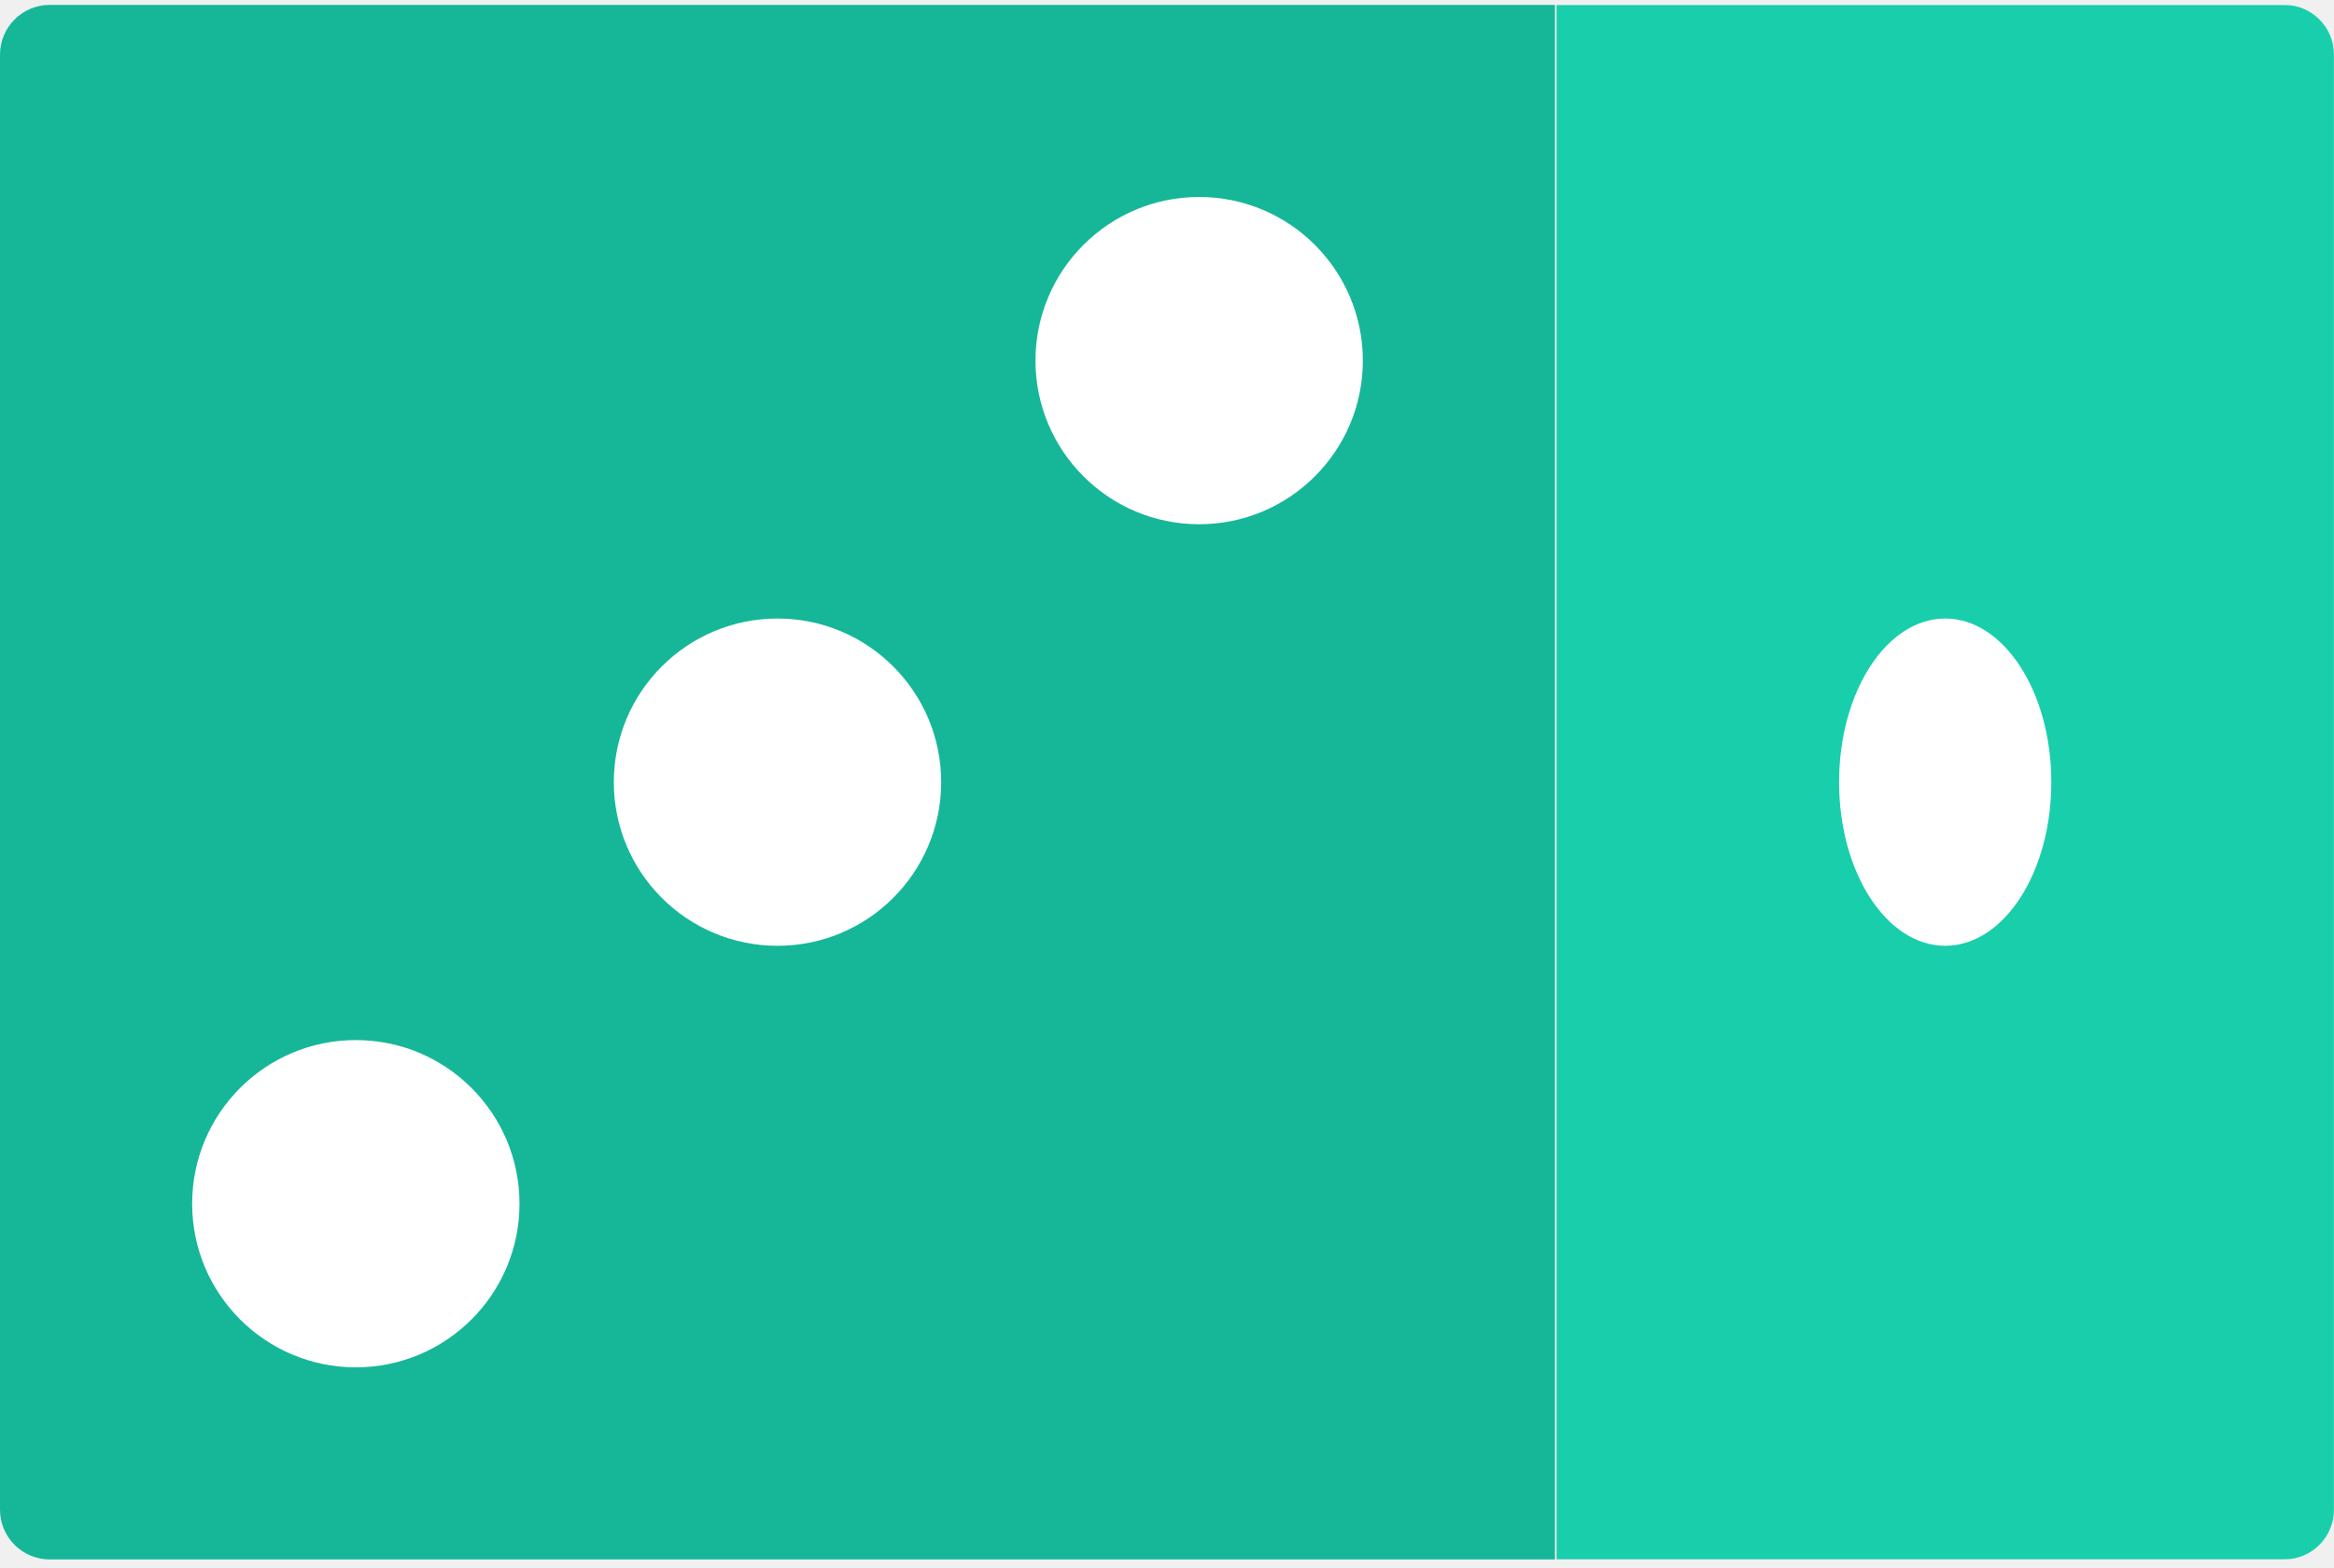
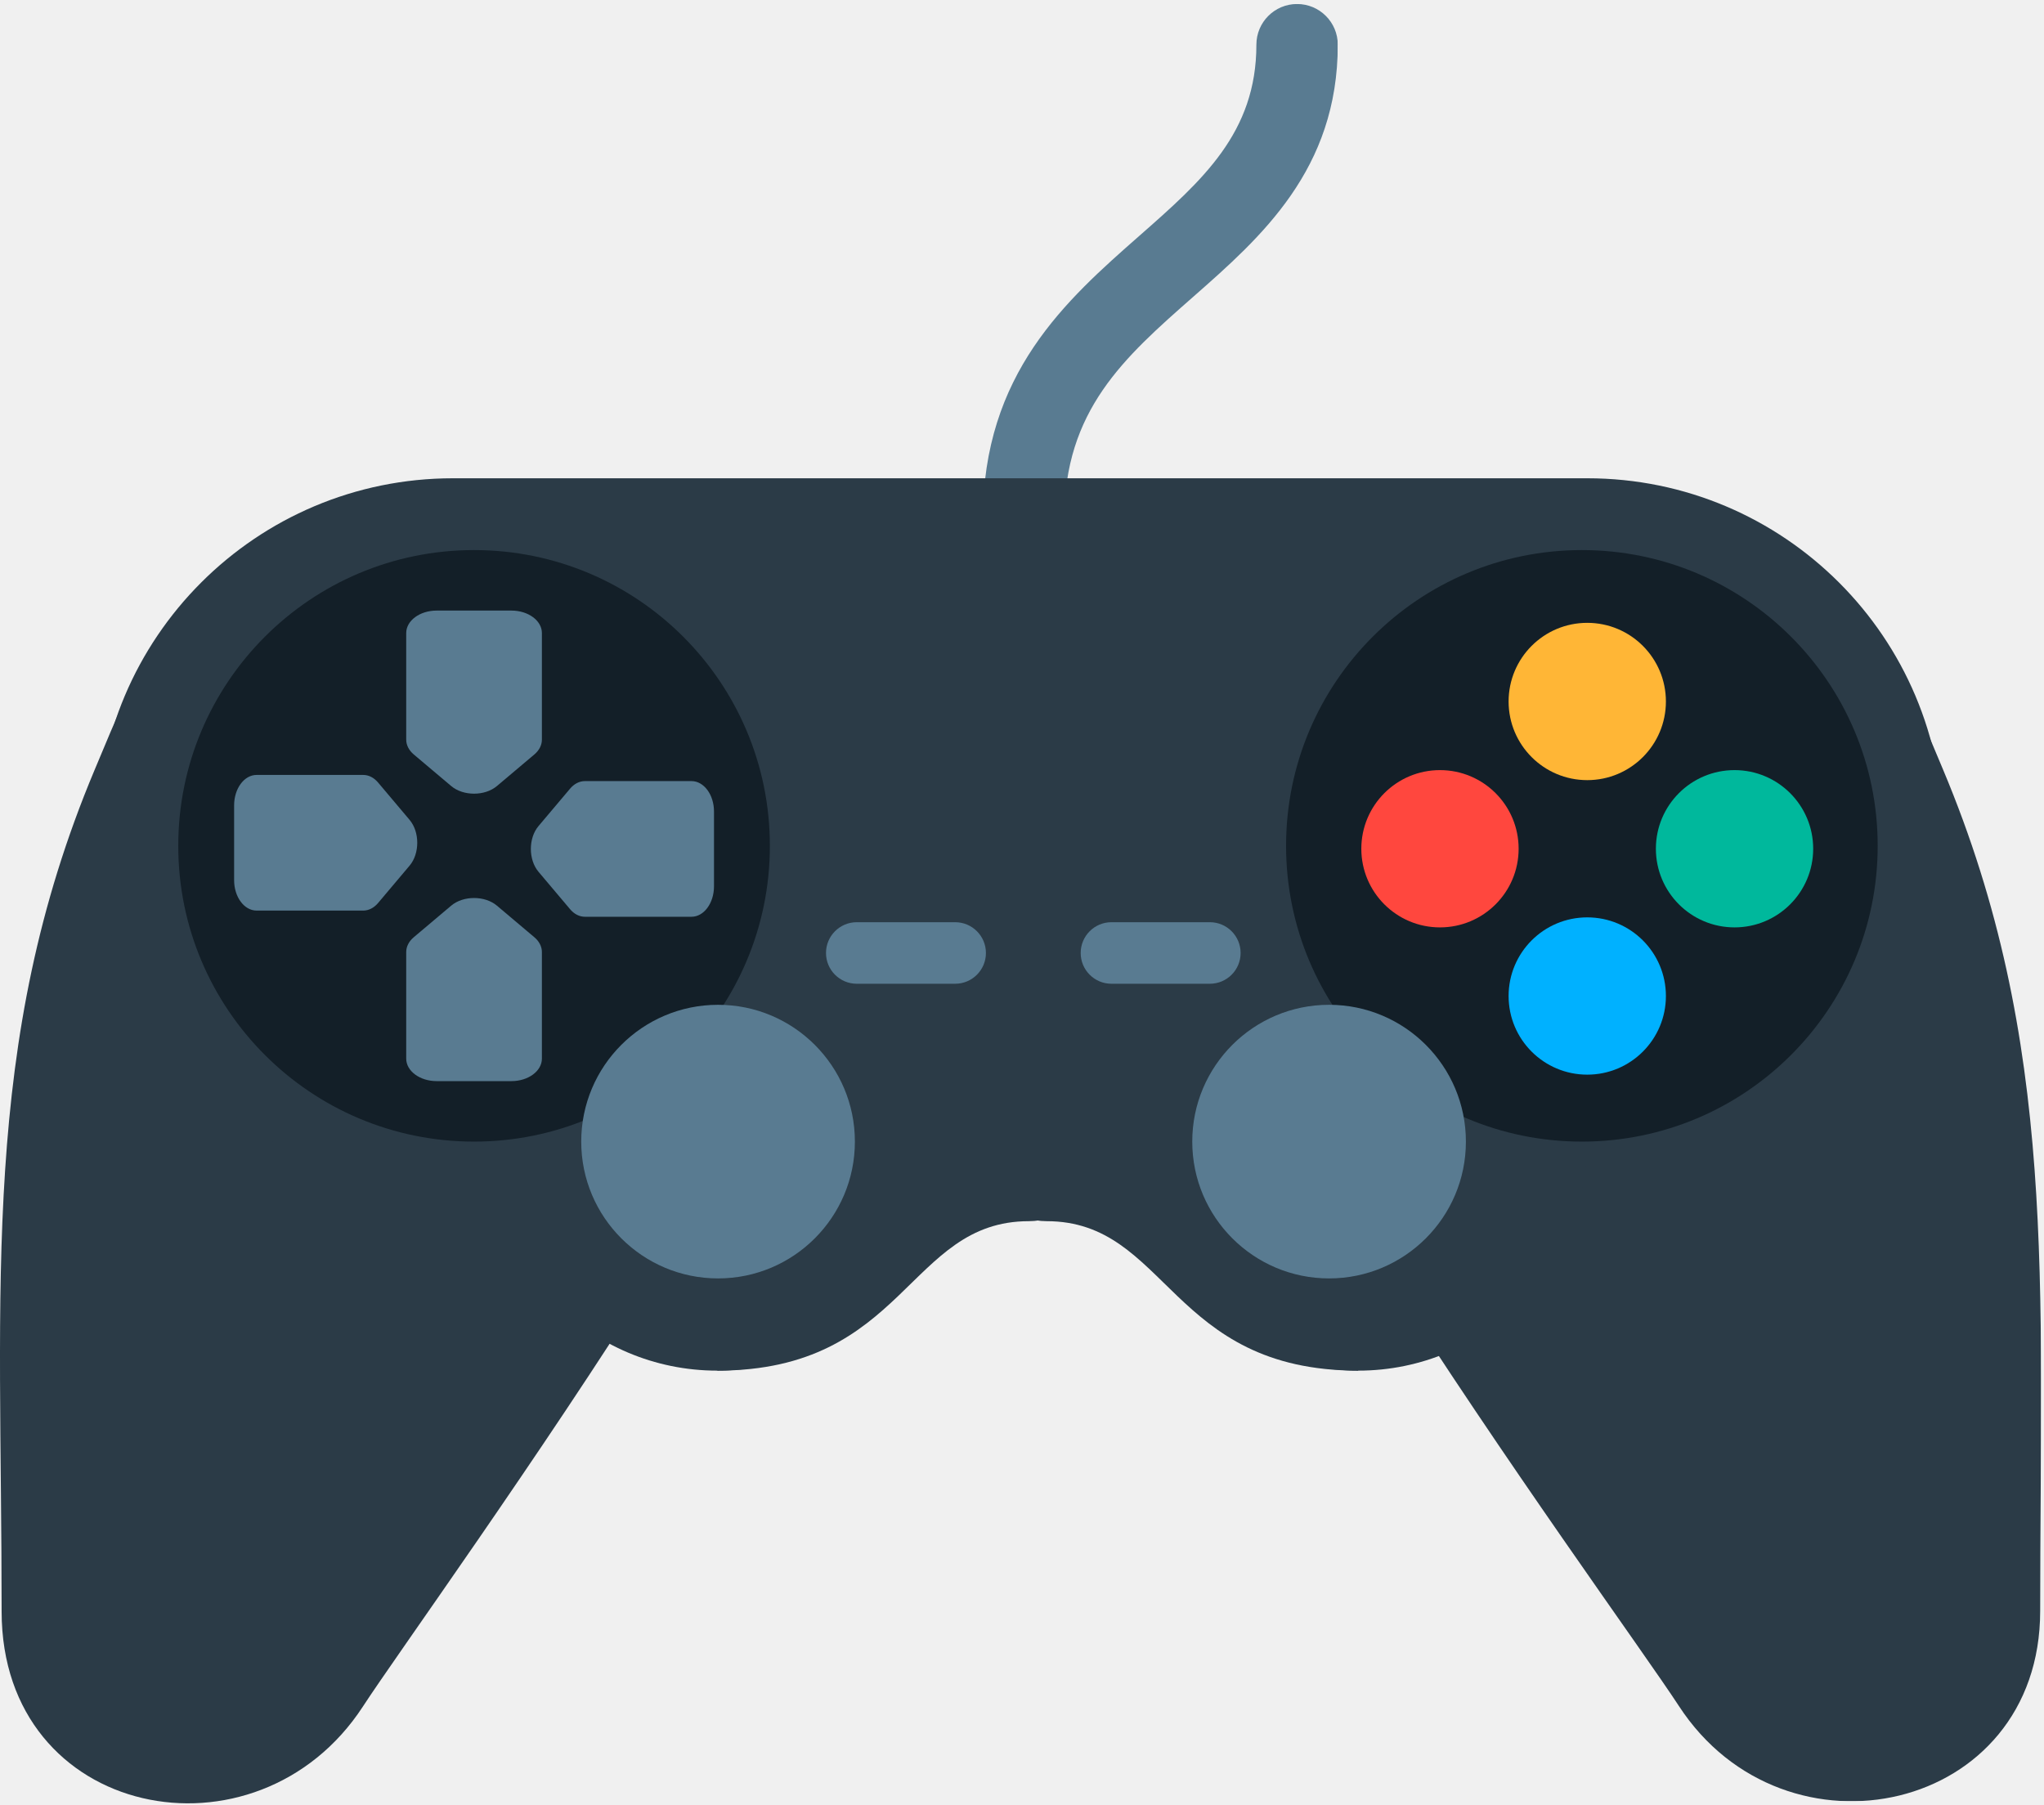
- <svg xmlns="http://www.w3.org/2000/svg" xmlns:xlink="http://www.w3.org/1999/xlink" width="128px" height="86px" viewBox="0 0 128 86" version="1.1">
+ <svg xmlns="http://www.w3.org/2000/svg" xmlns:xlink="http://www.w3.org/1999/xlink" width="128px" height="113px" viewBox="0 0 128 113" version="1.1">
  <defs>
-     <polygon id="path-1" points="21.344 85.333 42.664 85.333 42.664 0.056 21.344 0.056 0.025 0.056 0.025 85.333 21.344 85.333" />
+     <polygon id="path-1" points="22.405 0.058 0.18 0.058 0.18 34.886 22.405 34.886 22.405 0.058" />
+     <polygon id="path-3" points="0 32.338 0 0.058 127.82 0.058 127.82 112.72 0 112.72 0 32.338 -2.74080099e-05 112.72 54.735 112.72 54.735 32.338 -3.38813179e-21 32.338" />
+     <polygon id="path-5" points="55.178 80.308 55.178 0.025 0.221 0.025 0.221 80.308 55.178 80.308" />
  </defs>
-   <g id="Page-1" stroke="none" stroke-width="1" fill="none" fill-rule="evenodd">
-     <g id="Group-41">
+   <g id="Wireframes" stroke="none" stroke-width="1" fill="none" fill-rule="evenodd">
+     <g id="Group-36">
+       <path d="M0.102,100.932 C0.102,80.371 -1.254,65.319 5.921,48.228 C8.65,41.717 10.699,36.199 18.25,33.813 C33.932,28.857 62.822,39.392 52.593,52.289 C57.74,58.487 27.025,100.285 22.726,106.882 C16.081,117.079 0.102,113.96 0.102,100.932" id="Fill-1" fill="#2B3B47" />
      <g id="Page-1">
-         <path d="M85.278,85.546 L2.729,85.546 C1.222,85.546 0,84.324 0,82.817 L0,2.997 C0,1.49 1.222,0.268 2.729,0.268 L85.278,0.268 L85.278,85.546 Z" id="Fill-1" fill="#16B798" />
-         <g id="Group-5" transform="translate(85.33333, 0.212528)">
+         <g id="Group-3" transform="translate(61.36986, 0.192877)">
          <mask id="mask-2" fill="white">
            <use xlink:href="#path-1" />
          </mask>
-           <g id="Clip-4" />
-           <path d="M39.935,85.333 L0.025,85.333 L0.025,0.056 L39.935,0.056 C41.442,0.056 42.664,1.278 42.664,2.785 L42.664,82.604 C42.664,84.112 41.442,85.333 39.935,85.333" id="Fill-3" fill="#19CEAB" mask="url(#mask-2)" />
+           <g id="Clip-2" />
+           <path d="M2.728,34.886 C1.321,34.886 0.18,33.745 0.18,32.338 C0.18,23.196 5.394,18.61 9.994,14.564 C13.919,11.112 17.308,8.131 17.308,2.606 C17.308,1.199 18.449,0.058 19.856,0.058 C21.264,0.058 22.405,1.199 22.405,2.606 C22.405,10.435 17.599,14.662 13.359,18.391 C9.022,22.206 5.277,25.501 5.277,32.338 C5.277,33.745 4.136,34.886 2.728,34.886" id="Fill-1" fill="#597B91" mask="url(#mask-2)" />
        </g>
-         <path d="M74.74,19.782 C74.74,24.739 70.721,28.758 65.764,28.758 C60.807,28.758 56.788,24.739 56.788,19.782 C56.788,14.824 60.807,10.806 65.764,10.806 C70.721,10.806 74.74,14.824 74.74,19.782" id="Fill-6" fill="#FFFFFF" />
-         <path d="M112.497,42.907 C112.497,47.864 109.892,51.883 106.678,51.883 C103.464,51.883 100.858,47.864 100.858,42.907 C100.858,37.95 103.464,33.931 106.678,33.931 C109.892,33.931 112.497,37.95 112.497,42.907" id="Fill-8" fill="#FFFFFF" />
-         <path d="M51.615,42.907 C51.615,47.864 47.596,51.883 42.639,51.883 C37.682,51.883 33.663,47.864 33.663,42.907 C33.663,37.95 37.682,33.931 42.639,33.931 C47.596,33.931 51.615,37.95 51.615,42.907" id="Fill-10" fill="#FFFFFF" />
-         <path d="M28.49,66.032 C28.49,70.99 24.471,75.008 19.514,75.008 C14.556,75.008 10.538,70.99 10.538,66.032 C10.538,61.075 14.556,57.056 19.514,57.056 C24.471,57.056 28.49,61.075 28.49,66.032" id="Fill-12" fill="#FFFFFF" />
+         <g id="Group-6" transform="translate(0, 0.192877)">
+           <mask id="mask-4" fill="white">
+             <use xlink:href="#path-3" />
+           </mask>
+           <g id="Clip-5" />
+           <path d="M0.102,100.707 C0.102,80.146 -1.254,65.093 5.921,48.003 C8.65,41.492 10.699,35.974 18.25,33.588 C33.932,28.631 62.822,39.166 52.593,52.063 C57.74,58.262 27.025,100.06 22.726,106.657 C16.081,116.854 0.102,113.735 0.102,100.707" id="Fill-4" fill="#2B3B47" mask="url(#mask-4)" />
+         </g>
+         <g id="Group-9" transform="translate(72.64188, 32.50599)">
+           <mask id="mask-6" fill="white">
+             <use xlink:href="#path-5" />
+           </mask>
+           <g id="Clip-8" />
+           <path d="M55.119,68.394 C55.119,47.833 56.21,32.78 49.035,15.69 C46.307,9.179 44.257,3.661 36.707,1.274 C21.024,-3.682 -7.866,6.853 2.363,19.75 C-2.784,25.948 28.196,67.747 32.495,74.344 C39.14,84.541 55.119,81.079 55.119,68.394" id="Fill-7" fill="#2B3B47" mask="url(#mask-6)" />
+         </g>
+         <path d="M99.397,74.557 L28.365,74.557 C16.049,74.557 6.064,64.572 6.064,52.256 C6.064,39.94 16.049,29.955 28.365,29.955 L99.397,29.955 C111.714,29.955 121.698,39.94 121.698,52.256 C121.698,64.572 111.714,74.557 99.397,74.557" id="Fill-10" fill="#2B3B47" />
+         <path d="M59.263,71.5 C59.263,79.423 52.841,85.845 44.919,85.845 C36.996,85.845 30.574,79.423 30.574,71.5 C30.574,63.578 36.996,57.156 44.919,57.156 C52.841,57.156 59.263,63.578 59.263,71.5" id="Fill-12" fill="#2B3B47" />
+         <path d="M99.397,71.5 C99.397,79.423 92.975,85.845 85.053,85.845 C77.13,85.845 70.708,79.423 70.708,71.5 C70.708,63.578 77.13,57.156 85.053,57.156 C92.975,57.156 99.397,63.578 99.397,71.5" id="Fill-14" fill="#2B3B47" />
+         <path d="M44.919,85.845 C56.723,85.845 56.831,76.484 64.432,76.484 C72.033,76.484 47.087,57.155 47.087,57.155 L44.919,85.845 Z" id="Fill-16" fill="#2B3B47" />
+         <path d="M85.052,85.845 C73.248,85.845 73.14,76.484 65.539,76.484 C57.939,76.484 82.885,57.155 82.885,57.155 L85.052,85.845 Z" id="Fill-18" fill="#2B3B47" />
+         <path d="M117.585,52.976 C117.585,63.207 109.292,71.5 99.061,71.5 C88.83,71.5 80.537,63.207 80.537,52.976 C80.537,42.746 88.83,34.452 99.061,34.452 C109.292,34.452 117.585,42.746 117.585,52.976" id="Fill-20" fill="#131F28" />
+         <path d="M48.211,52.976 C48.211,63.207 39.917,71.5 29.687,71.5 C19.456,71.5 11.163,63.207 11.163,52.976 C11.163,42.746 19.456,34.452 29.687,34.452 C39.917,34.452 48.211,42.746 48.211,52.976" id="Fill-22" fill="#131F28" />
+         <path d="M59.814,61.614 L53.653,61.614 C52.589,61.614 51.726,60.751 51.726,59.687 C51.726,58.622 52.589,57.759 53.653,57.759 L59.814,57.759 C60.878,57.759 61.741,58.622 61.741,59.687 C61.741,60.751 60.878,61.614 59.814,61.614" id="Fill-24" fill="#597B91" />
+         <path d="M75.763,61.614 L69.602,61.614 C68.538,61.614 67.675,60.751 67.675,59.687 C67.675,58.622 68.538,57.759 69.602,57.759 L75.763,57.759 C76.828,57.759 77.69,58.622 77.69,59.687 C77.69,60.751 76.828,61.614 75.763,61.614" id="Fill-26" fill="#597B91" />
+         <path d="M53.535,71.5 C53.535,76.232 49.699,80.069 44.967,80.069 C40.235,80.069 36.398,76.232 36.398,71.5 C36.398,66.768 40.235,62.932 44.967,62.932 C49.699,62.932 53.535,66.768 53.535,71.5" id="Fill-28" fill="#597B91" />
+         <path d="M91.798,71.5 C91.798,76.232 87.962,80.069 83.23,80.069 C78.498,80.069 74.662,76.232 74.662,71.5 C74.662,66.768 78.498,62.932 83.23,62.932 C87.962,62.932 91.798,66.768 91.798,71.5" id="Fill-30" fill="#597B91" />
+         <path d="M104.323,62.382 C104.323,65.102 102.118,67.307 99.397,67.307 C96.677,67.307 94.472,65.102 94.472,62.382 C94.472,59.661 96.677,57.456 99.397,57.456 C102.118,57.456 104.323,59.661 104.323,62.382" id="Fill-32" fill="#00B1FF" />
+         <path d="M104.323,43.935 C104.323,46.655 102.118,48.861 99.397,48.861 C96.677,48.861 94.472,46.655 94.472,43.935 C94.472,41.215 96.677,39.009 99.397,39.009 C102.118,39.009 104.323,41.215 104.323,43.935" id="Fill-34" fill="#FFB636" />
+         <path d="M90.174,58.084 C87.454,58.084 85.249,55.879 85.249,53.158 C85.249,50.438 87.454,48.233 90.174,48.233 C92.894,48.233 95.1,50.438 95.1,53.158 C95.1,55.879 92.894,58.084 90.174,58.084" id="Fill-36" fill="#FF473E" />
+         <path d="M108.621,58.084 C105.9,58.084 103.695,55.879 103.695,53.158 C103.695,50.438 105.9,48.233 108.621,48.233 C111.341,48.233 113.546,50.438 113.546,53.158 C113.546,55.879 111.341,58.084 108.621,58.084" id="Fill-38" fill="#00B89C" />
+         <path d="M23.673,49.007 L25.649,51.349 C26.29,52.109 26.29,53.458 25.649,54.217 L23.673,56.56 C23.416,56.864 23.087,57.031 22.745,57.031 L16.069,57.031 C15.292,57.031 14.661,56.178 14.661,55.126 L14.661,50.441 C14.661,49.388 15.292,48.535 16.069,48.535 L22.745,48.535 C23.087,48.535 23.416,48.702 23.673,49.007" id="Fill-40" fill="#597B91" />
+         <path d="M33.463,47.252 L31.12,49.229 C30.361,49.869 29.012,49.869 28.253,49.229 L25.91,47.252 C25.606,46.995 25.438,46.666 25.438,46.324 L25.438,39.649 C25.438,38.871 26.291,38.241 27.344,38.241 L32.029,38.241 C33.082,38.241 33.935,38.871 33.935,39.649 L33.935,46.324 C33.935,46.666 33.767,46.995 33.463,47.252" id="Fill-42" fill="#597B91" />
+         <path d="M35.701,56.946 L33.724,54.603 C33.083,53.844 33.083,52.495 33.724,51.736 L35.701,49.393 C35.957,49.089 36.287,48.921 36.628,48.921 L43.304,48.921 C44.081,48.921 44.712,49.774 44.712,50.827 L44.712,55.512 C44.712,56.565 44.081,57.418 43.304,57.418 L36.628,57.418 C36.287,57.418 35.957,57.25 35.701,56.946" id="Fill-44" fill="#597B91" />
+         <path d="M25.91,58.701 L28.253,56.724 C29.012,56.083 30.361,56.083 31.12,56.724 L33.463,58.701 C33.767,58.957 33.935,59.287 33.935,59.628 L33.935,66.304 C33.935,67.081 33.082,67.712 32.029,67.712 L27.344,67.712 C26.292,67.712 25.438,67.081 25.438,66.304 L25.438,59.628 C25.438,59.287 25.606,58.957 25.91,58.701" id="Fill-46" fill="#597B91" />
      </g>
    </g>
  </g>
</svg>
